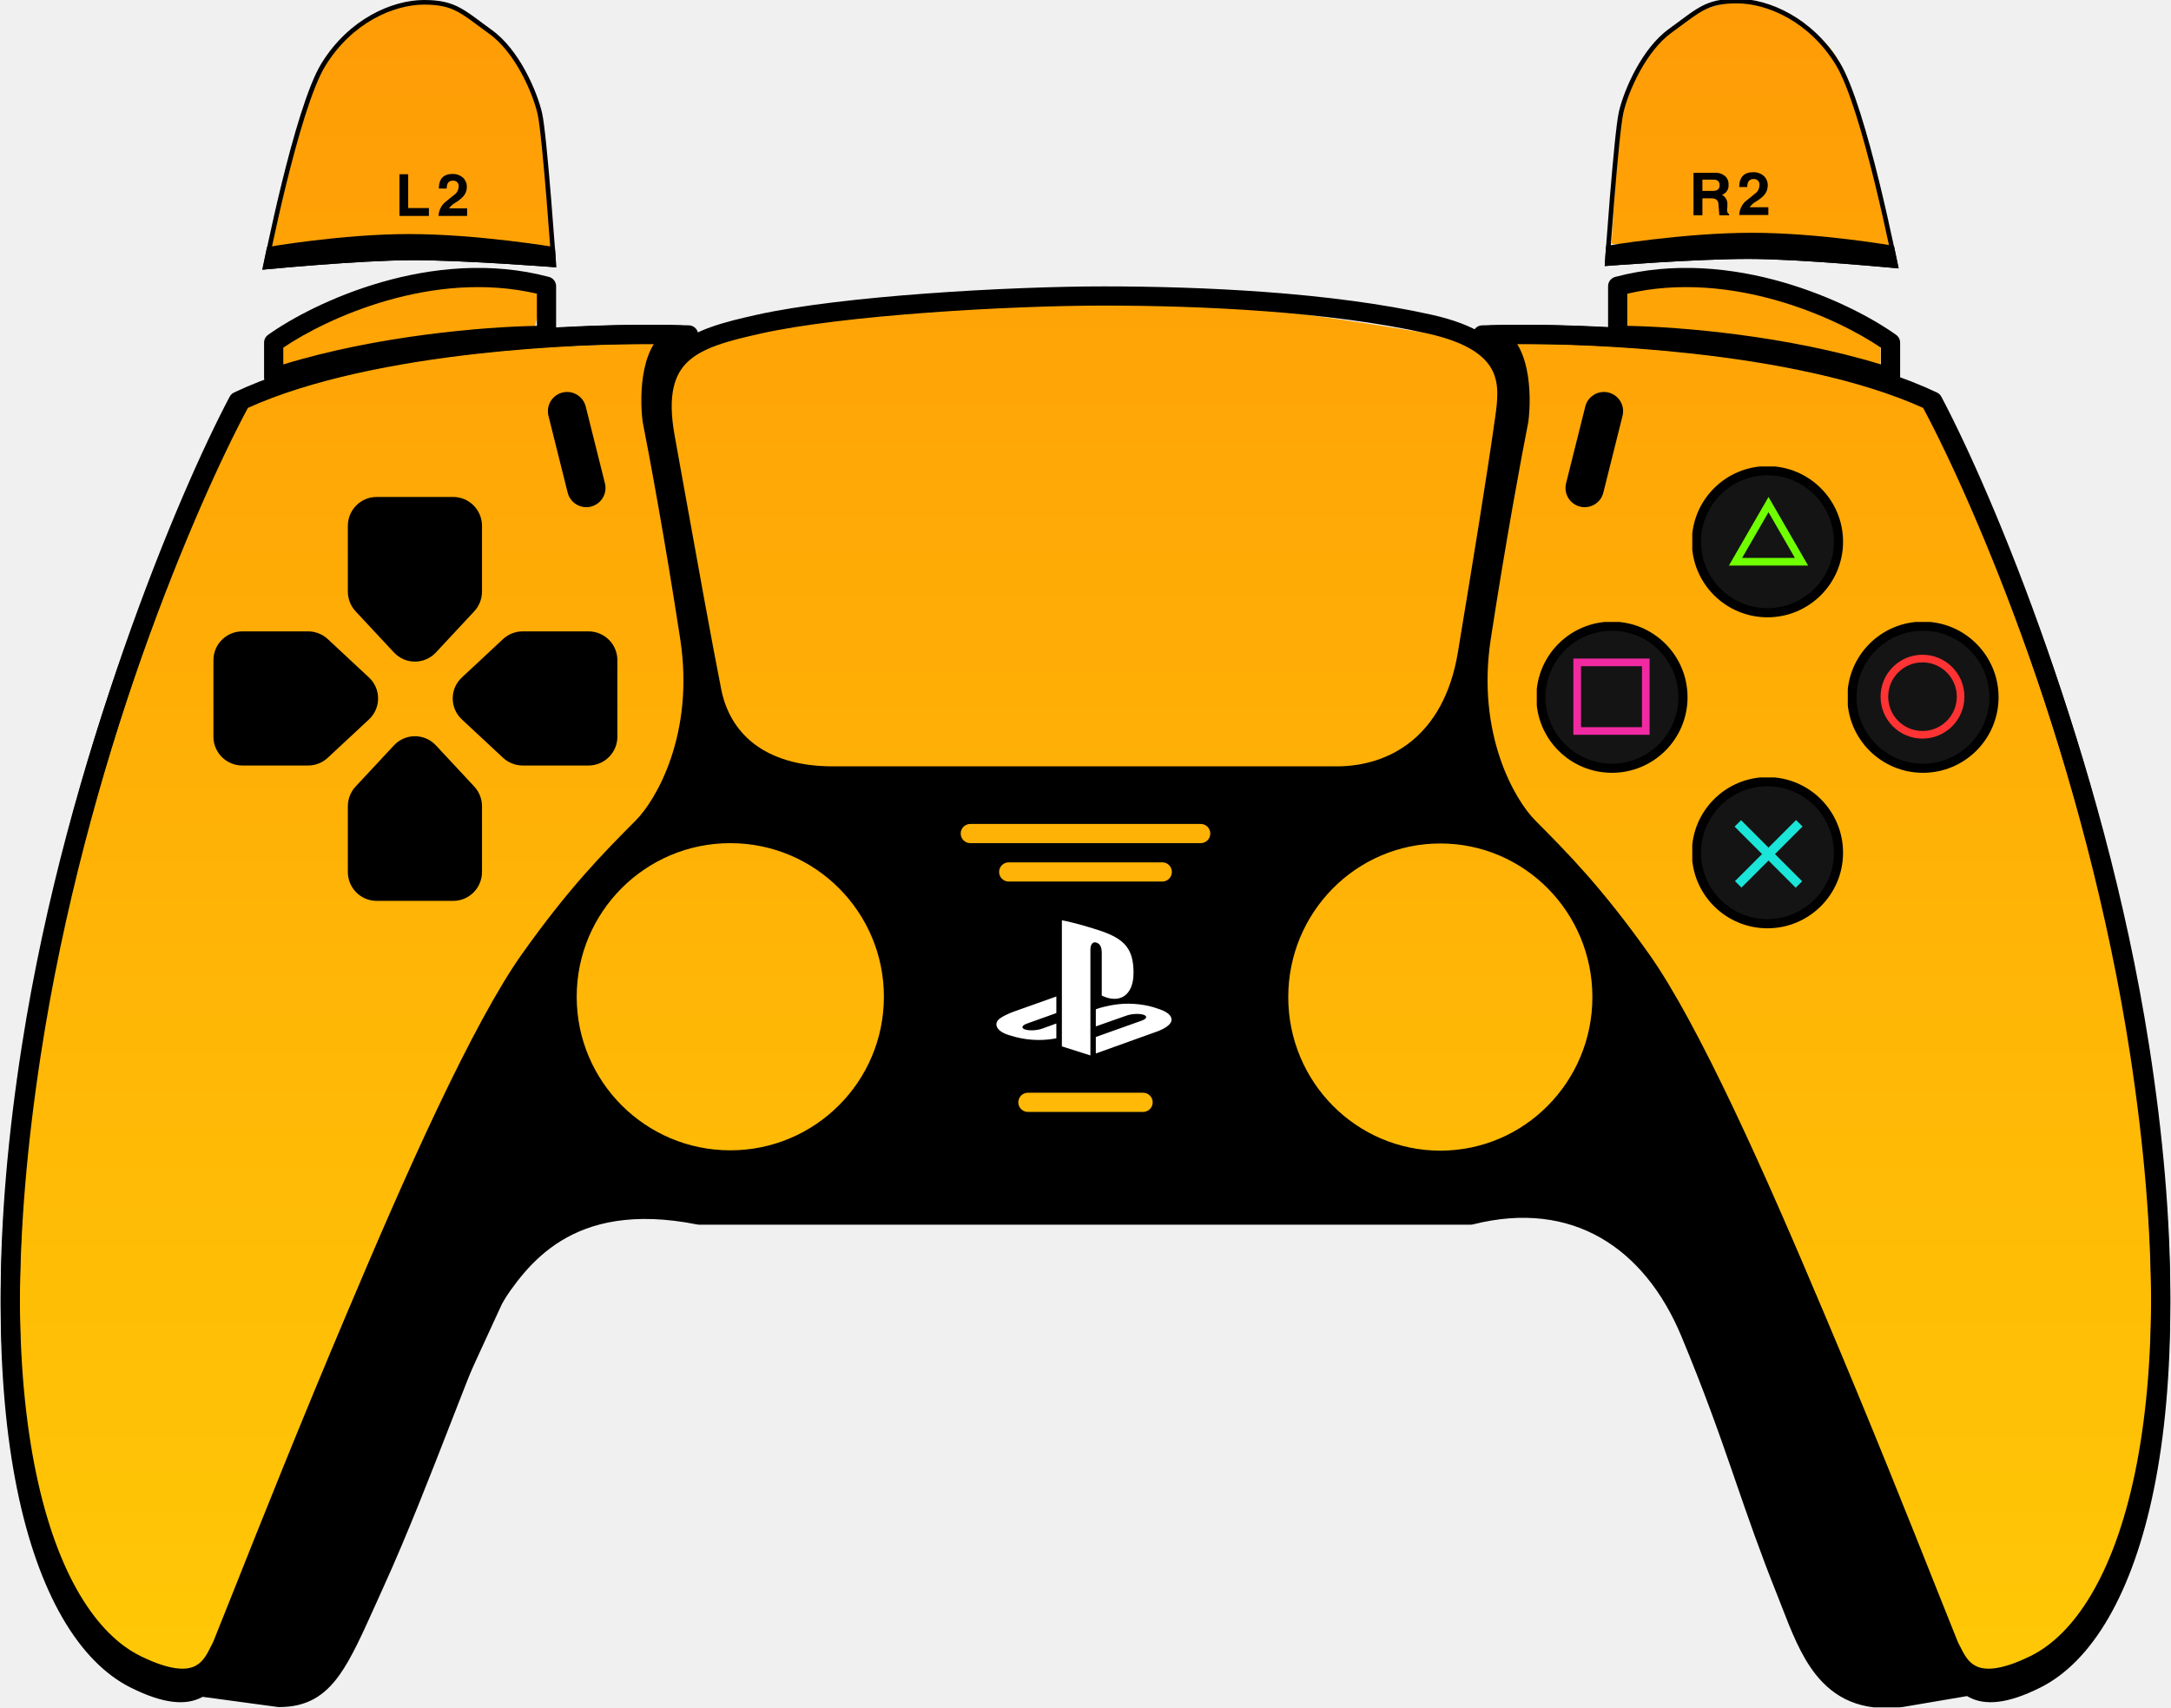
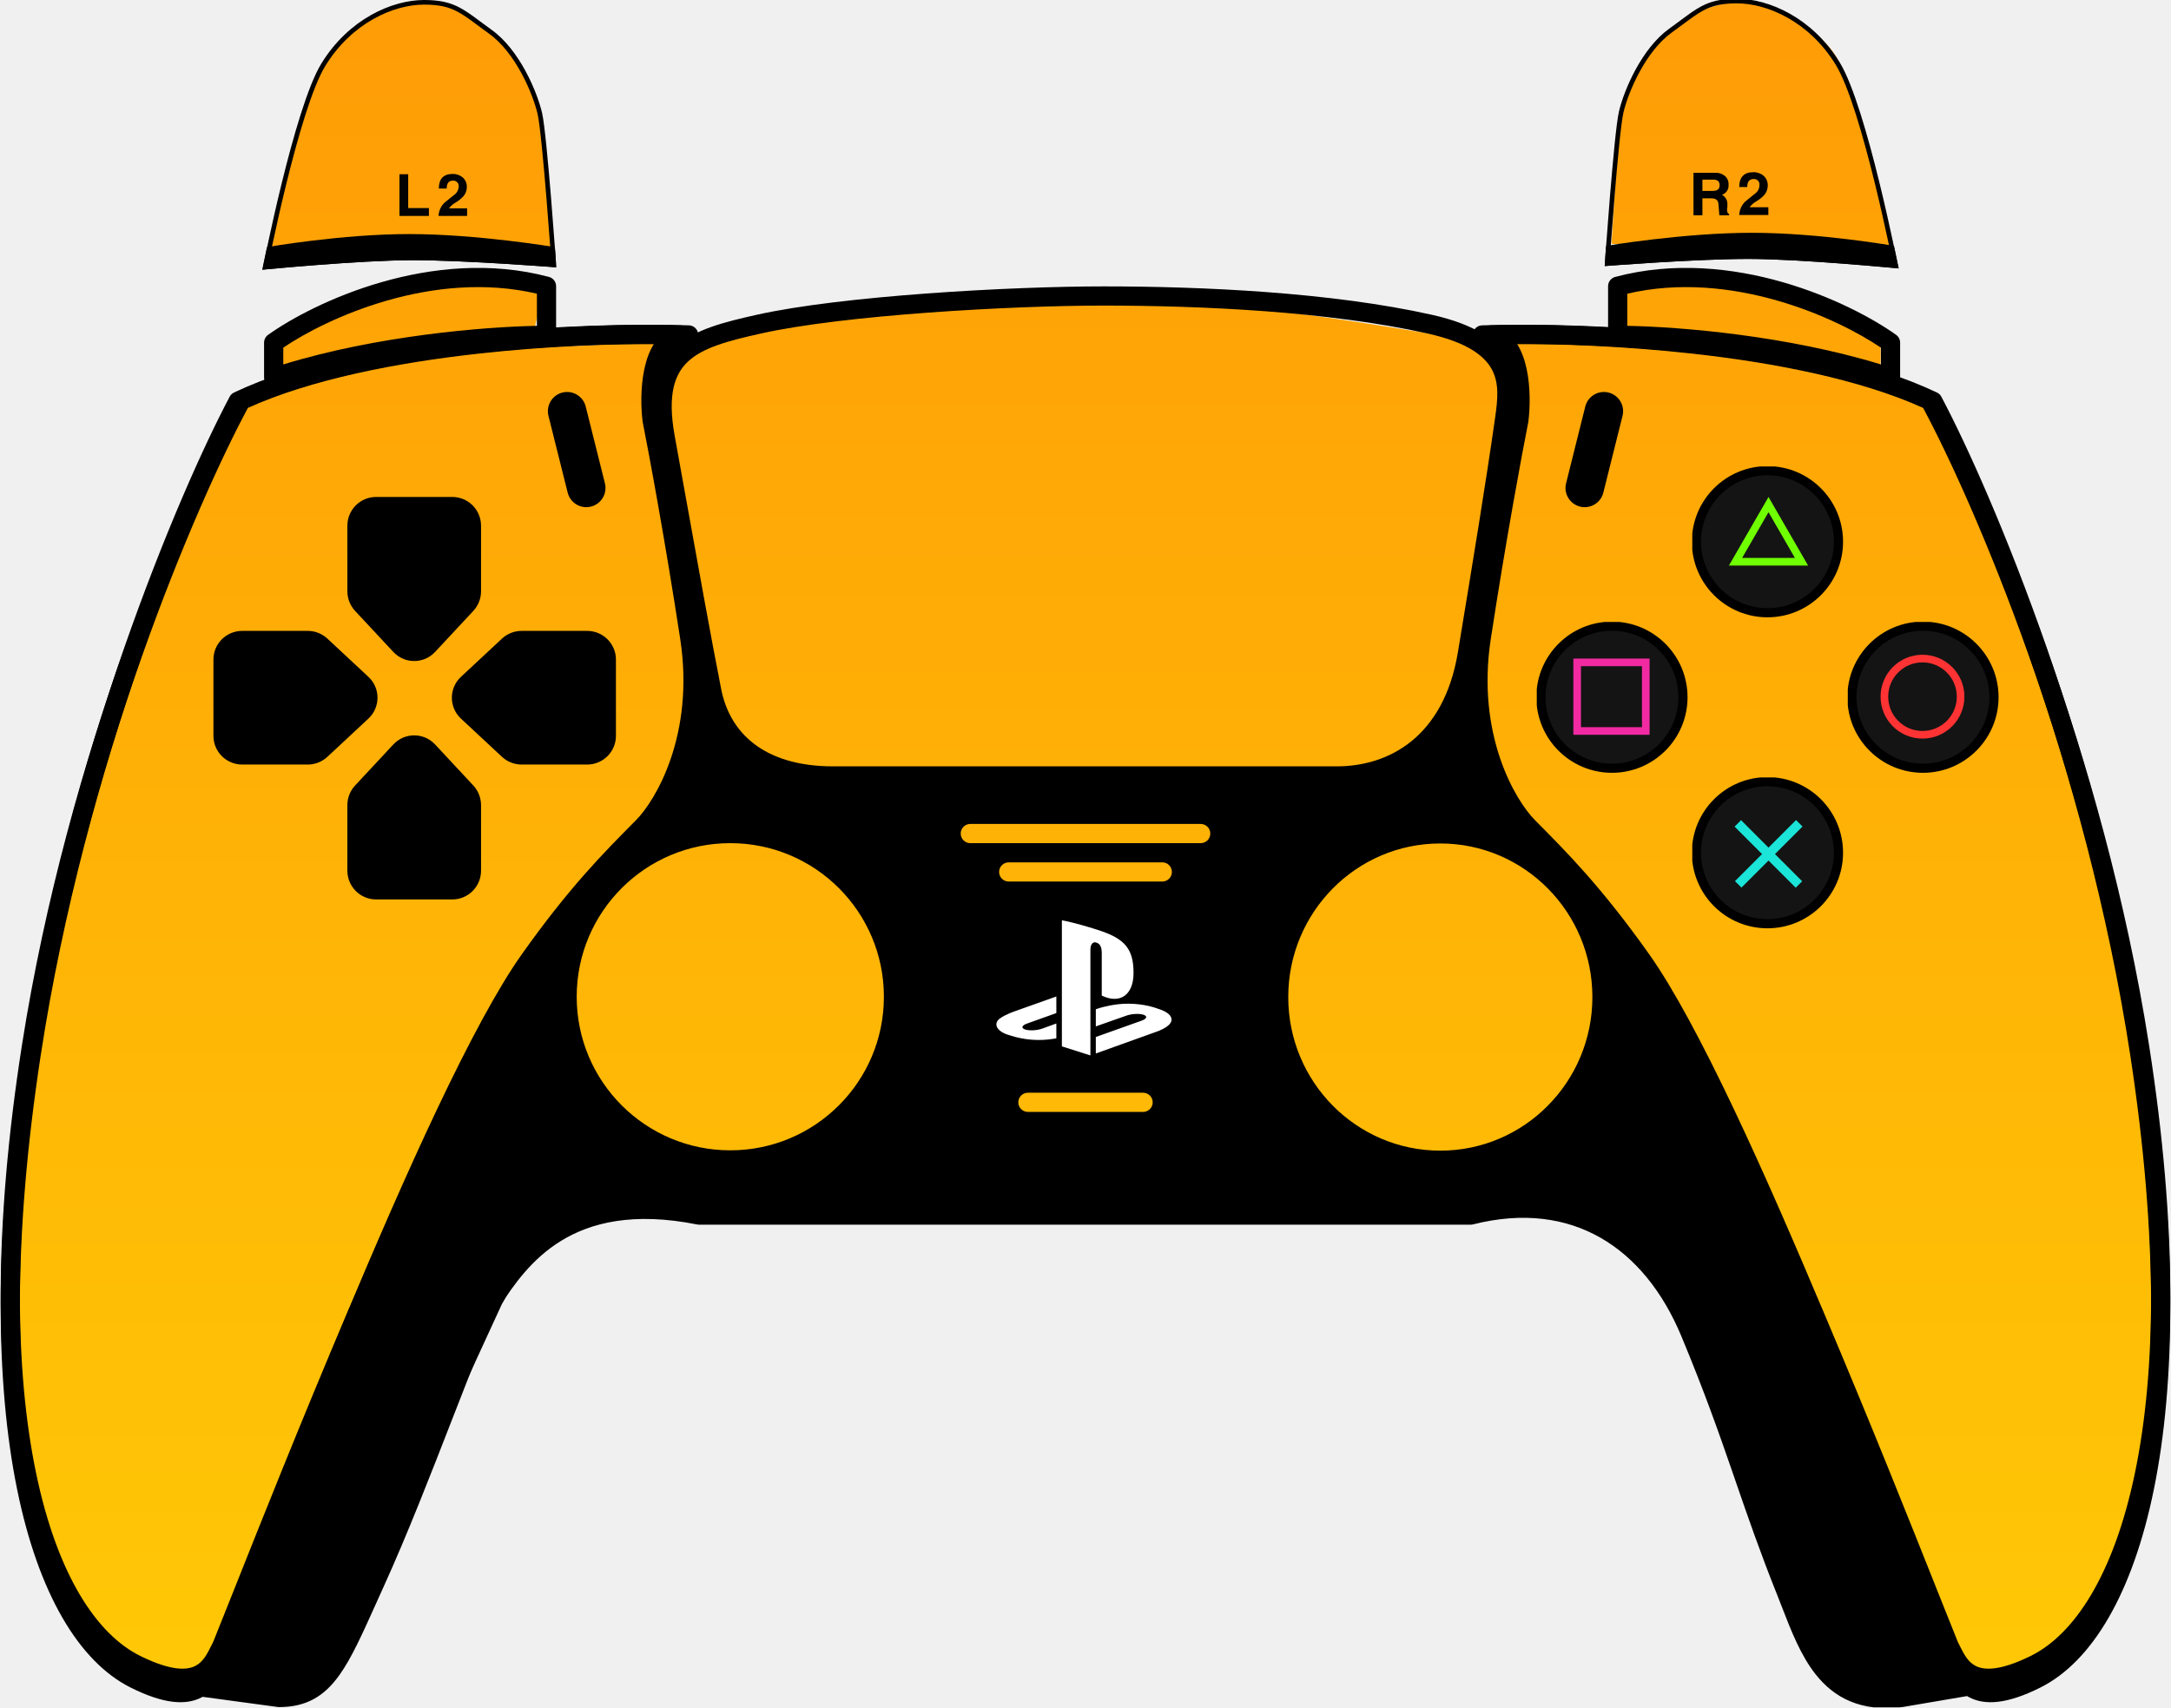
<svg xmlns="http://www.w3.org/2000/svg" width="712" height="560" viewBox="0 0 712 560" fill="none">
  <g clip-path="url(#clip0_1_2)">
    <path d="M60 551.5C18.143 541.059 5.842 510.495 3.5 412.5C11.935 296.307 29.212 235.764 77 134C78.865 133.216 87.803 129.126 89 126.5C91.509 120.996 85.618 115.134 89 112C101.52 100.396 116.564 96.037 131 93.5C139.36 92.031 166.169 88.001 176 93.5C182.154 96.942 170.53 109.592 178 112C188.344 115.334 202.011 111.727 214 112H229C322.852 91.929 378.955 93.306 483.5 112C500.408 111.443 515.125 111.314 528.5 111.725C531.22 111.809 527.884 93.871 530.5 94C559.211 86.691 591.556 94.318 616 111C617.817 111.555 615.649 126.32 617.5 126.915C622.351 128.472 627.333 130.165 632.5 132C678.282 226.127 690.219 281.144 704 380.5C710.777 447.349 708.921 482.812 683 538L647.5 552.5L520.5 388L402 392.5L201.5 388L145.5 412.5L80 551.5H60Z" fill="url(#paint0_linear_1_2)" />
    <path d="M108.5 16.5C97.591 38.294 93.653 53.206 88 81.5L181.5 83L178 39.5C174.989 27.31 171.772 21.651 163 12C152.484 2.263 146.686 -0.095 133.5 1C122.35 4.42 116.937 7.929 108.5 16.5Z" fill="url(#paint1_linear_1_2)" />
    <path d="M528.5 80L620 82C616.114 58.965 613.191 46.172 604 24C603.099 11.22 576.931 -0.79 572 1C569.455 -0.419 553 3 549 10C546.125 10.794 533.166 23.74 531 40L528.5 80Z" fill="url(#paint2_linear_1_2)" />
    <path fill-rule="evenodd" clip-rule="evenodd" d="M157.409 345.689C159.742 340.762 162.128 335.722 164.575 330.549C178.364 306.235 188.993 291.786 218.476 263.046C223.737 256.575 226.862 247.638 232.581 227.28C239.967 243.645 246.651 250.391 265.829 255.49H443.149C461.373 250.494 470.018 244.614 481.937 227.28L493.02 263.046C525.643 297.858 542.101 317.38 559.515 352.21C595.811 428.373 614.975 471.386 643.137 549.68L629.536 555.725C614.163 559.148 606.394 556.329 594.274 541.62C586.232 521.479 580.042 504.632 573.853 487.792C567.288 469.926 560.725 452.067 551.959 430.291C534.353 396.215 519.384 393.369 481.937 399.059H232.581C194.757 393.553 179.942 399.943 164.575 427.773L118.23 528.523C107.565 551.971 101.733 557.234 91.531 555.725L66.847 552.199C100.174 466.576 122.941 418.488 157.409 345.689ZM315.07 273.393C315.07 271.655 316.48 270.245 318.219 270.245H393.781C395.52 270.245 396.93 271.655 396.93 273.393C396.93 275.132 395.52 276.542 393.781 276.542H318.219C316.48 276.542 315.07 275.132 315.07 273.393ZM330.812 282.839C329.074 282.839 327.664 284.248 327.664 285.987C327.664 287.726 329.074 289.135 330.812 289.135H381.188C382.926 289.135 384.336 287.726 384.336 285.987C384.336 284.248 382.926 282.839 381.188 282.839H330.812ZM337.109 358.401C335.371 358.401 333.961 359.811 333.961 361.55C333.961 363.288 335.371 364.698 337.109 364.698H374.891C376.629 364.698 378.039 363.288 378.039 361.55C378.039 359.811 376.629 358.401 374.891 358.401H337.109ZM472.366 276.647C444.823 276.647 422.495 299.201 422.495 327.023C422.495 354.844 444.823 377.398 472.366 377.398C499.91 377.398 522.237 354.844 522.237 327.023C522.237 299.201 499.91 276.647 472.366 276.647ZM189.133 326.917C189.133 299.095 211.686 276.542 239.508 276.542C267.329 276.542 289.883 299.095 289.883 326.917C289.883 354.738 267.329 377.292 239.508 377.292C211.686 377.292 189.133 354.738 189.133 326.917Z" fill="black" />
    <path fill-rule="evenodd" clip-rule="evenodd" d="M383.704 335.764C382.581 337.179 379.833 338.189 379.833 338.189L359.385 345.533V340.117L374.433 334.755C376.141 334.143 376.403 333.278 375.015 332.824C373.63 332.369 371.121 332.499 369.412 333.114L359.385 336.645V331.024L359.963 330.828C359.963 330.828 362.86 329.803 366.934 329.352C371.009 328.903 375.997 329.413 379.914 330.897C384.327 332.292 384.824 334.348 383.704 335.764ZM361.331 326.54V312.688C361.331 311.061 361.031 309.564 359.505 309.14C358.336 308.765 357.61 309.85 357.61 311.476V346.165L348.255 343.196V301.835C352.233 302.573 358.028 304.319 361.143 305.369C369.066 308.089 371.752 311.475 371.752 319.103C371.752 326.537 367.163 329.355 361.331 326.54ZM331.089 339.551C326.558 338.275 325.804 335.616 327.869 334.085C329.778 332.67 333.024 331.606 333.024 331.606L346.438 326.836V332.274L336.785 335.728C335.08 336.34 334.818 337.206 336.203 337.66C337.59 338.114 340.1 337.985 341.808 337.372L346.438 335.692V340.556C346.144 340.608 345.817 340.661 345.514 340.711C340.883 341.468 335.95 341.153 331.089 339.551Z" fill="white" />
    <g clip-path="url(#clip1_1_2)">
      <path d="M556.358 279.675C556.358 266.81 566.787 256.381 579.652 256.381C592.517 256.381 602.946 266.81 602.946 279.675C602.946 292.54 592.517 302.969 579.652 302.969C566.787 302.969 556.358 292.54 556.358 279.675Z" fill="#141414" stroke="black" stroke-width="3" />
      <rect x="571" y="269" width="28.336" height="3" transform="rotate(45 571 269)" fill="#1BE4D8" />
      <rect x="569" y="289" width="28.336" height="3" transform="rotate(-45 569 289)" fill="#1BE4D8" />
    </g>
    <g clip-path="url(#clip2_1_2)">
      <path d="M607.358 228.675C607.358 215.81 617.787 205.381 630.652 205.381C643.517 205.381 653.946 215.81 653.946 228.675C653.946 241.54 643.517 251.969 630.652 251.969C617.787 251.969 607.358 241.54 607.358 228.675Z" fill="#141414" stroke="black" stroke-width="3" />
      <circle cx="630.5" cy="228.5" r="12.5" stroke="#FF3333" stroke-width="2.5" />
    </g>
    <g clip-path="url(#clip3_1_2)">
      <path d="M556.358 177.675C556.358 164.81 566.787 154.381 579.652 154.381C592.517 154.381 602.946 164.81 602.946 177.675C602.946 190.54 592.517 200.969 579.652 200.969C566.787 200.969 556.358 190.54 556.358 177.675Z" fill="#141414" stroke="black" stroke-width="3" />
      <path d="M569.175 184.25L580 165.5L590.825 184.25H569.175Z" stroke="#70FF00" stroke-width="2.5" />
    </g>
    <g clip-path="url(#clip4_1_2)">
      <path d="M505.358 228.675C505.358 215.81 515.787 205.381 528.652 205.381C541.517 205.381 551.946 215.81 551.946 228.675C551.946 241.54 541.517 251.969 528.652 251.969C515.787 251.969 505.358 241.54 505.358 228.675Z" fill="#141414" stroke="black" stroke-width="3" />
      <rect x="517.25" y="217.25" width="22.5" height="22.5" stroke="#F12AA2" stroke-width="2.5" />
    </g>
    <path fill-rule="evenodd" clip-rule="evenodd" d="M248.055 103.269C275.943 97.017 331.296 93.932 361.938 93.932C393.925 93.932 436.365 95.794 469.702 103.269C483.882 106.449 491.472 111.725 494.962 118.47C498.363 125.041 497.375 132.21 496.605 137.65C493.542 159.279 489.258 185.217 484.371 214.801L484.356 214.889C481.804 230.341 475.356 241.11 466.866 247.997C458.408 254.858 448.185 257.651 438.42 257.651H273.218C260.452 257.651 250.55 254.425 243.38 248.893C236.199 243.352 232.018 235.697 230.36 227.335C227.166 211.224 222.54 185.525 217.345 156.669C216.592 152.486 215.827 148.236 215.053 143.94C212.437 129.428 214.734 120.025 221.509 113.816C224.762 110.836 228.835 108.802 233.294 107.221C237.747 105.643 242.786 104.451 248.055 103.269ZM361.938 100.229C331.395 100.229 276.614 103.319 249.433 109.413C244.144 110.599 239.449 111.72 235.397 113.157C231.352 114.59 228.151 116.271 225.764 118.459C221.26 122.586 218.819 129.337 221.25 142.823C222.024 147.121 222.789 151.371 223.542 155.553C228.74 184.425 233.355 210.059 236.537 226.11C237.939 233.181 241.406 239.417 247.227 243.908C253.058 248.407 261.512 251.354 273.218 251.354H438.42C447.012 251.354 455.757 248.9 462.9 243.106C470.012 237.337 475.801 228.043 478.144 213.863L478.148 213.835C483.043 184.202 487.318 158.323 490.37 136.767C491.175 131.078 491.717 125.901 489.37 121.363C487.112 117 481.677 112.407 468.324 109.413C435.688 102.096 393.814 100.229 361.938 100.229Z" fill="black" />
    <path fill-rule="evenodd" clip-rule="evenodd" d="M154.424 109.754C181.74 106.658 207.658 106.187 223.229 106.709C224.796 106.762 226.087 107.961 226.254 109.522C226.42 111.082 225.412 112.526 223.891 112.909C220.83 113.679 218.646 116.893 217.485 122.311C216.383 127.455 216.502 133.381 216.977 137.293C219.059 147.779 224.394 176.496 229.321 208.711C234.416 242.028 220.882 265.571 213.014 273.487L213.007 273.494C202.498 284.066 191.599 295.031 176.322 316.547C160.77 338.451 138.534 387.754 118.531 435.832C103.504 471.952 89.856 507.08 81.385 528.882C78.609 536.027 76.39 541.74 74.86 545.588C74.828 545.669 74.792 545.749 74.753 545.826C74.604 546.127 74.445 546.462 74.273 546.823C73.714 548.002 73.02 549.466 72.085 550.946L91.737 553.603C95.152 553.578 97.749 552.917 99.926 551.714C102.164 550.482 104.181 548.557 106.222 545.696C109.751 540.747 112.965 533.609 117.425 523.7C118.284 521.794 119.188 519.784 120.149 517.669C127.755 500.935 135.546 480.909 142.284 463.588L142.869 462.084C146.296 453.277 149.44 445.217 152.116 438.775C154.748 432.438 157.047 427.359 158.788 424.732C163.201 418.072 169.673 408.378 180.779 401.578C191.95 394.738 207.449 391.025 229.602 395.386H481.915C499.583 391.013 515.164 393.15 528.016 400.487C540.913 407.851 550.762 420.28 557.259 435.904C564.748 453.914 569.494 467.365 573.937 480.224C574.357 481.443 574.776 482.657 575.194 483.868C579.177 495.425 583.091 506.777 588.758 520.95C589.35 522.422 589.916 523.886 590.483 525.334C593.399 532.825 596.15 539.884 600.382 545.243C602.831 548.344 605.703 550.744 609.279 552.23C612.843 553.704 617.333 554.359 623.158 553.634L639.825 550.807C638.937 549.372 638.27 547.964 637.728 546.823C637.552 546.462 637.395 546.127 637.244 545.826C637.206 545.749 637.174 545.669 637.143 545.588C635.613 541.74 633.39 536.028 630.613 528.884C622.144 507.082 608.498 471.953 593.468 435.832C573.466 387.754 551.23 338.451 535.678 316.547C520.401 295.031 509.502 284.066 498.993 273.494L498.986 273.487C491.118 265.571 477.584 242.028 482.679 208.711C487.606 176.497 492.941 147.779 495.023 137.293C495.498 133.381 495.617 127.455 494.515 122.311C493.354 116.893 491.17 113.679 488.109 112.909C486.588 112.526 485.58 111.082 485.746 109.522C485.913 107.961 487.204 106.762 488.772 106.709C504.342 106.187 530.26 106.658 557.576 109.754C584.828 112.844 613.788 118.581 635.241 128.739C635.858 129.029 636.356 129.51 636.677 130.11C653.269 161.403 690.018 248.033 704.891 345.289C714.179 406.055 713.442 453.786 706.402 488.403C699.4 522.838 686 545.021 669.251 553.446C658.395 558.905 650.99 559.465 645.688 556.619C645.493 556.512 645.304 556.405 645.121 556.292L624.146 559.856C624.102 559.862 624.052 559.868 624.008 559.875C617.276 560.718 611.641 560.019 606.868 558.042C602.101 556.071 598.411 552.904 595.445 549.147C590.565 542.974 587.41 534.847 584.514 527.379C583.978 525.987 583.443 524.618 582.914 523.289C577.184 508.967 573.224 497.478 569.242 485.924C568.824 484.711 568.405 483.498 567.985 482.28C563.56 469.469 558.861 456.158 551.444 438.321C545.347 423.656 536.305 412.471 524.894 405.956C513.529 399.467 499.516 397.437 483.073 401.587C482.822 401.651 482.563 401.683 482.303 401.683H229.293C229.086 401.683 228.88 401.663 228.677 401.622C207.685 397.43 193.751 401.019 184.067 406.948C174.268 412.947 168.454 421.546 164.037 428.21C162.693 430.239 160.617 434.722 157.931 441.19C155.288 447.554 152.171 455.543 148.738 464.367L148.125 465.942C141.408 483.21 133.562 503.378 125.882 520.274C124.962 522.298 124.084 524.251 123.239 526.13C118.801 536.001 115.272 543.851 111.348 549.352C108.95 552.715 106.275 555.404 102.965 557.23C99.635 559.062 95.886 559.9 91.531 559.9C91.39 559.9 91.249 559.894 91.109 559.875L66.453 556.537C66.406 556.569 66.359 556.594 66.312 556.619C61.012 559.465 53.606 558.905 42.75 553.446C26 545.021 12.597 522.838 5.596 488.403C-1.442 453.786 -2.18 406.055 7.112 345.289C21.985 248.033 58.733 161.403 75.323 130.11C75.641 129.51 76.144 129.029 76.758 128.739C98.215 118.581 127.17 112.844 154.424 109.754ZM64.068 550.616C64.015 550.65 63.963 550.686 63.912 550.725C63.725 550.845 63.531 550.965 63.329 551.072C60.8 552.432 55.864 552.992 45.58 547.821C31.474 540.725 18.65 521.003 11.767 487.149C4.921 453.477 4.116 406.533 13.337 346.241C27.939 250.757 63.846 165.547 80.397 133.988C100.817 124.55 128.498 119.03 155.134 116.011C177.568 113.468 199.049 112.72 214.439 112.834C212.88 115.331 211.917 118.245 211.328 120.992C210.023 127.077 210.199 133.814 210.742 138.181C210.751 138.257 210.763 138.332 210.778 138.407C212.827 148.711 218.167 177.43 223.096 209.662C227.874 240.909 215.078 262.478 208.548 269.048C197.943 279.717 186.763 290.966 171.188 312.902C155.144 335.499 132.64 385.526 112.717 433.413C97.655 469.617 83.947 504.901 75.482 526.69C72.75 533.719 70.565 539.344 69.056 543.142C68.887 543.483 68.723 543.819 68.561 544.149C67.23 546.875 66.099 549.193 64.068 550.616ZM647.829 550.543C648.093 550.738 648.377 550.914 648.672 551.072C651.198 552.432 656.134 552.992 666.423 547.821C680.528 540.725 693.349 521.003 700.231 487.149C707.082 453.477 707.882 406.533 698.663 346.241C684.061 250.757 648.156 165.547 631.602 133.988C611.181 124.55 583.5 119.03 556.866 116.011C534.432 113.468 512.952 112.72 497.561 112.834C499.12 115.331 500.083 118.245 500.672 120.992C501.977 127.077 501.8 133.814 501.258 138.181C501.254 138.218 501.248 138.254 501.243 138.29C501.236 138.329 501.229 138.368 501.222 138.407C499.173 148.711 493.833 177.43 488.904 209.662C484.126 240.909 496.922 262.478 503.452 269.048C514.057 279.717 525.237 290.966 540.812 312.902C556.856 335.499 579.36 385.526 599.28 433.413C614.342 469.617 628.05 504.9 636.52 526.689C639.252 533.719 641.437 539.344 642.942 543.143C643.112 543.483 643.276 543.82 643.44 544.149C644.699 546.734 645.782 548.951 647.621 550.388C647.696 550.437 647.766 550.489 647.829 550.543Z" fill="black" />
    <path fill-rule="evenodd" clip-rule="evenodd" d="M616.867 114.027V119.534C586.082 110.076 551.058 107.188 533.683 106.871V96.327C550.726 92.342 567.987 94.314 582.889 98.593C597.542 102.798 609.714 109.177 616.867 114.027ZM584.627 92.54C568.33 87.862 548.953 85.699 529.723 90.827C528.345 91.195 527.386 92.443 527.386 93.869V109.989C527.386 111.728 528.796 113.138 530.535 113.138C546.802 113.138 586.195 115.956 619.02 126.831C619.984 127.149 621.035 126.987 621.854 126.395C622.679 125.803 623.164 124.854 623.164 123.843V112.382C623.164 111.366 622.673 110.411 621.841 109.821C614.354 104.473 600.917 97.217 584.627 92.54Z" fill="black" />
    <path fill-rule="evenodd" clip-rule="evenodd" d="M92.903 114.027V119.534C123.689 110.076 158.709 107.188 176.084 106.871V96.327C159.041 92.342 141.781 94.314 126.877 98.593C112.228 102.798 100.054 109.177 92.903 114.027ZM125.14 92.54C141.438 87.862 160.815 85.699 180.045 90.827C181.422 91.195 182.381 92.443 182.381 93.869V109.989C182.381 111.728 180.972 113.138 179.233 113.138C162.966 113.138 123.572 115.956 90.744 126.831C89.784 127.149 88.73 126.987 87.91 126.395C87.091 125.803 86.606 124.854 86.606 123.843V112.382C86.606 111.366 87.097 110.411 87.924 109.821C95.411 104.473 108.849 97.217 125.14 92.54Z" fill="black" />
    <path fill-rule="evenodd" clip-rule="evenodd" d="M555.692 109.719C528.044 106.656 501.81 106.191 486.053 106.707C484.48 106.759 483.187 107.962 483.024 109.527C482.861 111.091 483.877 112.536 485.404 112.912C488.542 113.683 490.737 116.875 491.905 122.2C493.017 127.273 492.897 133.122 492.417 136.985C490.309 147.364 484.908 175.778 479.921 207.649C474.757 240.656 488.476 263.974 496.443 271.807L496.449 271.813C507.089 282.274 518.122 293.123 533.588 314.411C549.329 336.079 571.838 384.855 592.089 432.427C607.302 468.164 621.117 502.92 629.694 524.492C632.502 531.561 634.75 537.215 636.299 541.024C636.331 541.106 636.368 541.186 636.412 541.264C636.564 541.561 636.721 541.893 636.897 542.251C638.27 545.084 640.455 549.58 644.951 551.947C650.278 554.743 657.734 554.207 668.722 548.805C685.66 540.476 699.243 518.524 706.333 484.427C713.461 450.16 714.21 402.919 704.803 342.787C689.741 246.543 652.532 160.82 635.739 129.852C635.411 129.257 634.907 128.781 634.29 128.496C612.579 118.451 583.279 112.776 555.692 109.719ZM630.701 133.778C647.457 165.002 683.803 249.301 698.581 343.76C707.913 403.409 707.101 449.844 700.168 483.145C693.204 516.617 680.239 536.127 665.938 543.155C655.523 548.275 650.486 547.738 647.885 546.371C645.335 545.03 644.082 542.529 642.583 539.526C642.42 539.2 642.256 538.867 642.086 538.529C640.556 534.773 638.346 529.209 635.581 522.255C627.011 500.697 613.133 465.783 597.882 429.96C577.713 382.58 554.928 333.073 538.682 310.71C522.913 289.004 511.594 277.873 500.858 267.317C494.247 260.817 481.311 239.499 486.143 208.623C491.132 176.732 496.538 148.318 498.612 138.124C498.627 138.047 498.64 137.97 498.65 137.893C499.2 133.564 499.379 126.886 498.056 120.851C497.462 118.144 496.496 115.288 494.946 112.834C510.532 112.721 532.283 113.461 554.999 115.978C581.974 118.967 610.016 124.431 630.701 133.778Z" fill="black" />
    <path fill-rule="evenodd" clip-rule="evenodd" d="M156.308 109.719C183.956 106.656 210.19 106.191 225.947 106.707C227.52 106.759 228.813 107.962 228.976 109.527C229.139 111.091 228.123 112.536 226.596 112.912C223.458 113.683 221.263 116.875 220.095 122.2C218.983 127.273 219.103 133.122 219.583 136.985C221.691 147.364 227.092 175.777 232.079 207.649C237.243 240.656 223.524 263.974 215.557 271.807L215.551 271.813C204.912 282.274 193.878 293.123 178.412 314.411C162.671 336.079 140.162 384.855 119.911 432.427C104.698 468.164 90.882 502.919 82.307 524.491C79.497 531.561 77.249 537.215 75.7 541.024C75.666 541.106 75.63 541.186 75.59 541.264C75.438 541.561 75.278 541.893 75.103 542.251C73.728 545.084 71.543 549.58 67.046 551.947C61.722 554.743 54.267 554.207 43.281 548.805C26.338 540.476 12.758 518.524 5.665 484.427C-1.464 450.16 -2.21 402.919 7.199 342.787C22.258 246.543 59.466 160.82 76.263 129.852C76.586 129.257 77.093 128.781 77.708 128.496C99.419 118.451 128.72 112.776 156.308 109.719ZM81.3 133.778C64.545 165.002 28.2 249.301 13.42 343.76C4.087 403.409 4.902 449.844 11.83 483.145C18.793 516.617 31.764 536.127 46.059 543.155C56.475 548.275 61.515 547.738 64.116 546.371C66.666 545.03 67.915 542.529 69.415 539.527C69.579 539.2 69.745 538.867 69.916 538.529C71.444 534.773 73.655 529.209 76.419 522.255C84.989 500.697 98.868 465.783 114.118 429.96C134.287 382.58 157.072 333.073 173.318 310.71C189.087 289.004 200.406 277.873 211.142 267.317C217.753 260.817 230.689 239.5 225.857 208.623C220.868 176.732 215.462 148.318 213.388 138.124C213.373 138.047 213.36 137.97 213.35 137.893C212.8 133.564 212.621 126.886 213.944 120.851C214.538 118.144 215.504 115.288 217.054 112.834C201.468 112.721 179.717 113.461 157.001 115.978C130.026 118.967 101.986 124.431 81.3 133.778Z" fill="black" />
-     <path fill-rule="evenodd" clip-rule="evenodd" d="M129.2 244.471C132.925 240.473 139.232 240.473 142.957 244.471L155.528 257.963C157.166 259.722 158.078 262.042 158.078 264.453V285.985C158.078 291.225 153.857 295.472 148.65 295.472H123.507C118.3 295.472 114.078 291.225 114.078 285.985V264.453C114.078 262.042 114.99 259.722 116.628 257.963L129.2 244.471Z" fill="black" />
-     <path fill-rule="evenodd" clip-rule="evenodd" d="M142.957 214.002C139.232 217.999 132.925 217.999 129.2 214.002L116.628 200.508C114.99 198.75 114.078 196.43 114.078 194.02V172.487C114.078 167.248 118.3 163 123.507 163H148.65C153.857 163 158.078 167.248 158.078 172.487V194.02C158.078 196.43 157.166 198.75 155.528 200.508L142.957 214.002Z" fill="black" />
-     <path fill-rule="evenodd" clip-rule="evenodd" d="M121.002 222.2C124.999 225.925 124.999 232.232 121.002 235.957L107.509 248.528C105.75 250.166 103.43 251.078 101.02 251.078H79.487C74.248 251.078 70 246.857 70 241.65V216.507C70 211.3 74.248 207.078 79.487 207.078H101.02C103.43 207.078 105.75 207.99 107.509 209.628L121.002 222.2Z" fill="black" />
-     <path fill-rule="evenodd" clip-rule="evenodd" d="M151.471 235.957C147.473 232.232 147.473 225.925 151.471 222.2L164.963 209.628C166.722 207.99 169.042 207.078 171.453 207.078H192.985C198.225 207.078 202.472 211.3 202.472 216.507V241.65C202.472 246.857 198.225 251.078 192.985 251.078H171.453C169.042 251.078 166.722 250.166 164.963 248.528L151.471 235.957Z" fill="black" />
+     <path fill-rule="evenodd" clip-rule="evenodd" d="M128.989 244.18C132.7 240.197 138.985 240.197 142.696 244.18L155.223 257.625C156.855 259.377 157.764 261.689 157.764 264.091V285.547C157.764 290.767 153.558 295 148.369 295H123.316C118.127 295 113.921 290.767 113.921 285.547V264.091C113.921 261.689 114.83 259.377 116.462 257.625L128.989 244.18Z" fill="black" />
+     <path fill-rule="evenodd" clip-rule="evenodd" d="M142.696 213.82C138.985 217.803 132.7 217.803 128.989 213.82L116.462 200.375C114.83 198.623 113.921 196.311 113.921 193.909V172.453C113.921 167.233 118.127 163 123.316 163H148.369C153.558 163 157.764 167.233 157.764 172.453V193.909C157.764 196.311 156.855 198.623 155.223 200.375L142.696 213.82Z" fill="black" />
+     <path fill-rule="evenodd" clip-rule="evenodd" d="M120.82 221.989C124.803 225.7 124.803 231.985 120.82 235.696L107.375 248.223C105.623 249.855 103.311 250.764 100.909 250.764H79.453C74.233 250.764 70 246.558 70 241.369V216.316C70 211.127 74.233 206.921 79.453 206.921H100.909C103.311 206.921 105.623 207.829 107.375 209.462L120.82 221.989Z" fill="black" />
+     <path fill-rule="evenodd" clip-rule="evenodd" d="M151.18 235.696C147.197 231.985 147.197 225.7 151.18 221.989L164.625 209.462C166.377 207.829 168.689 206.921 171.091 206.921H192.547C197.767 206.921 202 211.127 202 216.316V241.369C202 246.558 197.767 250.764 192.547 250.764H171.091C168.689 250.764 166.377 249.855 164.625 248.223L151.18 235.696Z" fill="black" />
    <path fill-rule="evenodd" clip-rule="evenodd" d="M527.543 128.753C524.169 127.91 520.75 129.961 519.907 133.335L513.61 158.522C512.766 161.896 514.818 165.315 518.192 166.159C521.566 167.002 524.984 164.95 525.828 161.577L532.125 136.39C532.968 133.016 530.916 129.597 527.543 128.753Z" fill="black" />
    <path fill-rule="evenodd" clip-rule="evenodd" d="M184.457 128.753C187.831 127.91 191.25 129.961 192.093 133.335L198.39 158.522C199.234 161.896 197.182 165.315 193.808 166.159C190.434 167.002 187.016 164.95 186.172 161.577L179.875 136.39C179.032 133.016 181.084 129.597 184.457 128.753Z" fill="black" />
    <path d="M527.082 86.443C527.102 86.166 527.126 85.828 527.154 85.433C527.24 84.229 527.364 82.5 527.519 80.404C527.828 76.212 528.257 70.548 528.738 64.663C529.218 58.777 529.751 52.673 530.266 47.597C530.784 42.499 531.279 38.497 531.68 36.776C532.491 33.292 534.341 28.168 537.099 23.122C539.861 18.068 543.496 13.161 547.848 10.039C549.227 9.049 550.448 8.14 551.565 7.309C554.133 5.397 556.153 3.893 558.284 2.761C561.271 1.174 564.457 0.341 569.62 0.341C579.874 0.341 593.856 6.435 602.683 20.828C604.872 24.396 607.175 30.37 609.402 37.391C611.624 44.392 613.751 52.369 615.6 59.898C617.448 67.427 619.017 74.5 620.124 79.692C620.678 82.288 621.116 84.412 621.415 85.888C621.52 86.406 621.608 86.844 621.678 87.194C621.557 87.183 621.426 87.171 621.285 87.157C620.379 87.072 619.065 86.95 617.434 86.804C614.173 86.511 609.643 86.121 604.567 85.731C594.422 84.952 582.073 84.17 573.322 84.17C564.578 84.17 552.795 84.756 543.209 85.341C538.414 85.633 534.164 85.926 531.113 86.145C529.588 86.255 528.362 86.346 527.517 86.41C527.359 86.422 527.214 86.433 527.082 86.443Z" stroke="black" stroke-width="1.511" />
    <path d="M526.755 80.639C526.755 80.639 552.182 76.353 574.491 76.353C596.8 76.353 621.156 80.639 621.156 80.639C622.13 85.218 622.715 88.043 622.715 88.043C622.715 88.043 590.858 84.926 573.419 84.926C555.981 84.926 526.365 87.264 526.365 87.264C526.365 87.264 526.365 84.634 526.755 80.639Z" fill="black" />
    <path d="M575.465 63.591L572.348 66.124C571.166 67.285 570.47 68.852 570.399 70.508H579.947V67.975H573.809C574.352 67.219 575.049 66.588 575.855 66.124C576.821 65.566 577.707 64.877 578.485 64.078C579.305 63.209 579.758 62.058 579.752 60.863C579.774 60.26 579.664 59.659 579.428 59.103C579.192 58.548 578.837 58.051 578.388 57.648C577.436 56.848 576.221 56.431 574.978 56.479C571.958 56.479 570.399 58.135 570.399 61.35H573.03C573.03 59.596 573.712 58.72 575.076 58.72C575.347 58.691 575.621 58.725 575.878 58.819C576.134 58.914 576.365 59.066 576.553 59.263C576.741 59.461 576.882 59.699 576.963 59.96C577.045 60.22 577.066 60.496 577.024 60.766C577.018 61.329 576.872 61.881 576.6 62.374C576.328 62.867 575.938 63.285 575.465 63.591Z" fill="black" />
    <path d="M558.319 65.052H561.242C562.703 65.052 563.482 65.637 563.58 66.903C563.677 68.17 563.775 69.339 563.872 70.605H567.087V70.215C566.6 70.021 566.405 69.534 566.405 68.754C566.4 68.491 566.433 68.228 566.502 67.975V67.293C566.578 66.615 566.452 65.93 566.14 65.323C565.828 64.717 565.344 64.216 564.749 63.883C565.428 63.655 566.01 63.203 566.399 62.602C566.789 62 566.962 61.284 566.892 60.571C566.932 60.018 566.837 59.463 566.617 58.954C566.396 58.446 566.056 57.998 565.626 57.648C564.741 56.953 563.632 56.606 562.508 56.674H555.396V70.605H558.319V65.052ZM558.319 58.915H561.924C563.288 58.915 563.97 59.499 563.97 60.766C563.97 62.032 563.19 62.617 561.729 62.617H558.319V58.915Z" fill="black" />
    <path d="M181.632 86.858C181.612 86.582 181.588 86.243 181.56 85.848C181.475 84.644 181.35 82.915 181.196 80.819C180.887 76.627 180.458 70.963 179.977 65.078C179.496 59.192 178.964 53.088 178.448 48.012C177.931 42.914 177.436 38.912 177.035 37.191C176.223 33.707 174.374 28.583 171.616 23.537C168.854 18.483 165.218 13.576 160.866 10.454C159.487 9.464 158.267 8.555 157.15 7.724C154.582 5.812 152.562 4.308 150.431 3.176C147.443 1.589 144.258 0.756 139.095 0.756C128.84 0.756 114.859 6.85 106.031 21.243C103.843 24.811 101.54 30.785 99.312 37.806C97.091 44.807 94.964 52.784 93.115 60.313C91.266 67.842 89.697 74.915 88.59 80.107C88.037 82.703 87.599 84.828 87.299 86.303C87.194 86.821 87.106 87.259 87.036 87.609C87.157 87.598 87.288 87.585 87.43 87.572C88.336 87.487 89.649 87.365 91.28 87.219C94.541 86.926 99.072 86.536 104.148 86.146C114.292 85.367 126.642 84.585 135.393 84.585C144.137 84.585 155.92 85.171 165.505 85.756C170.3 86.048 174.55 86.341 177.601 86.56C179.127 86.67 180.353 86.761 181.198 86.825C181.356 86.837 181.501 86.848 181.632 86.858Z" stroke="black" stroke-width="1.511" />
    <path d="M181.96 81.055C181.96 81.055 156.533 76.768 134.223 76.768C111.914 76.768 87.559 81.055 87.559 81.055C86.585 85.633 86 88.459 86 88.459C86 88.459 117.857 85.341 135.295 85.341C152.734 85.341 182.35 87.679 182.35 87.679C182.35 87.679 182.35 85.049 181.96 81.055Z" fill="black" />
    <path d="M148.795 64.032L145.734 66.52C144.573 67.66 143.89 69.199 143.821 70.824H153.195V68.337H147.264C147.797 67.595 148.482 66.976 149.273 66.52C150.222 65.972 151.091 65.296 151.856 64.511C152.661 63.657 153.106 62.527 153.1 61.354C153.122 60.762 153.013 60.172 152.782 59.626C152.55 59.081 152.202 58.593 151.76 58.197C150.826 57.411 149.632 57.002 148.412 57.049C145.447 57.049 143.916 58.675 143.916 61.832H146.499C146.499 60.11 147.169 59.249 148.508 59.249C148.774 59.221 149.044 59.255 149.295 59.347C149.547 59.44 149.774 59.589 149.959 59.783C150.144 59.977 150.282 60.211 150.362 60.467C150.442 60.723 150.462 60.993 150.421 61.258C150.394 61.818 150.232 62.362 149.949 62.845C149.665 63.328 149.27 63.735 148.795 64.032Z" fill="#020202" />
    <path d="M140.664 68.242H133.872V57.145H131.002V70.824H140.664V68.242Z" fill="#020202" />
  </g>
  <defs>
    <linearGradient id="paint0_linear_1_2" x1="355.427" y1="0.684" x2="355.427" y2="552.5" gradientUnits="userSpaceOnUse">
      <stop stop-color="#FF9C06" />
      <stop offset="1" stop-color="#FFC806" />
    </linearGradient>
    <linearGradient id="paint1_linear_1_2" x1="355.427" y1="0.684" x2="355.427" y2="552.5" gradientUnits="userSpaceOnUse">
      <stop stop-color="#FF9C06" />
      <stop offset="1" stop-color="#FFC806" />
    </linearGradient>
    <linearGradient id="paint2_linear_1_2" x1="355.427" y1="0.684" x2="355.427" y2="552.5" gradientUnits="userSpaceOnUse">
      <stop stop-color="#FF9C06" />
      <stop offset="1" stop-color="#FFC806" />
    </linearGradient>
    <clipPath id="clip0_1_2">
      <rect width="712" height="560" fill="white" />
    </clipPath>
    <clipPath id="clip1_1_2">
      <rect width="49.871" height="49.871" fill="white" transform="translate(555 255)" />
    </clipPath>
    <clipPath id="clip2_1_2">
      <rect width="49.871" height="49.871" fill="white" transform="translate(606 204)" />
    </clipPath>
    <clipPath id="clip3_1_2">
      <rect width="49.871" height="49.871" fill="white" transform="translate(555 153)" />
    </clipPath>
    <clipPath id="clip4_1_2">
      <rect width="49.871" height="49.871" fill="white" transform="translate(504 204)" />
    </clipPath>
  </defs>
</svg>
